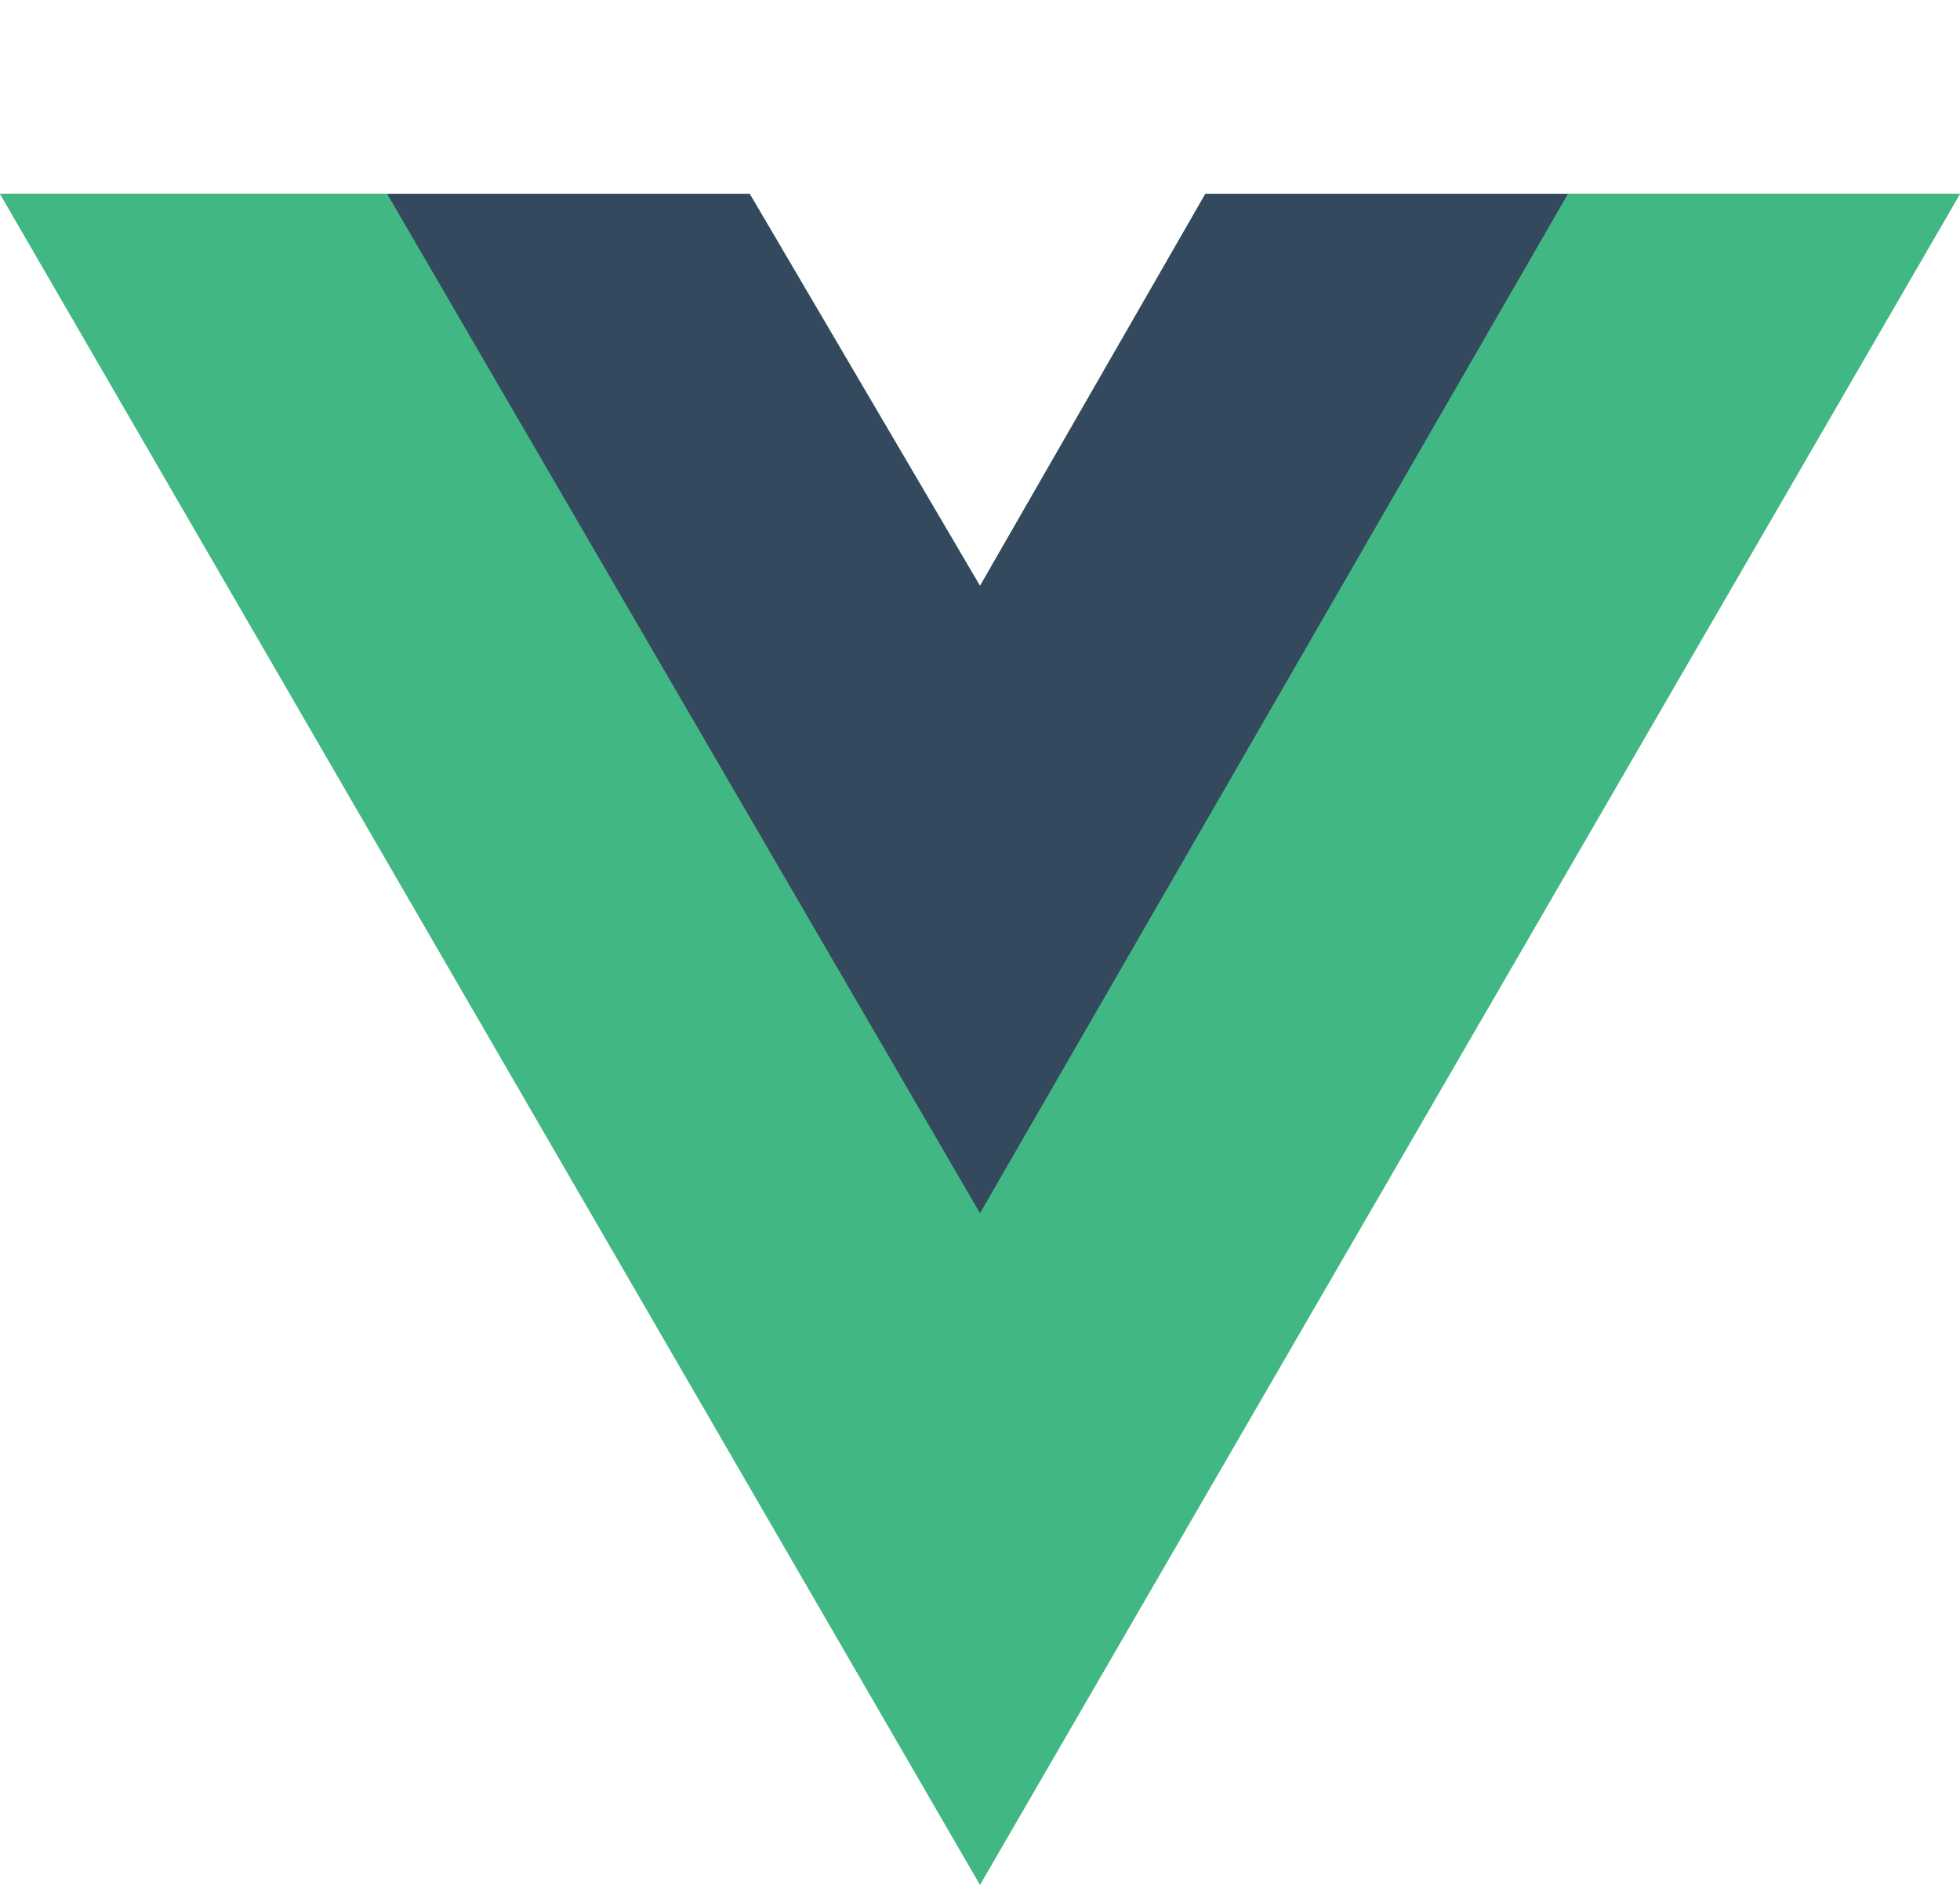
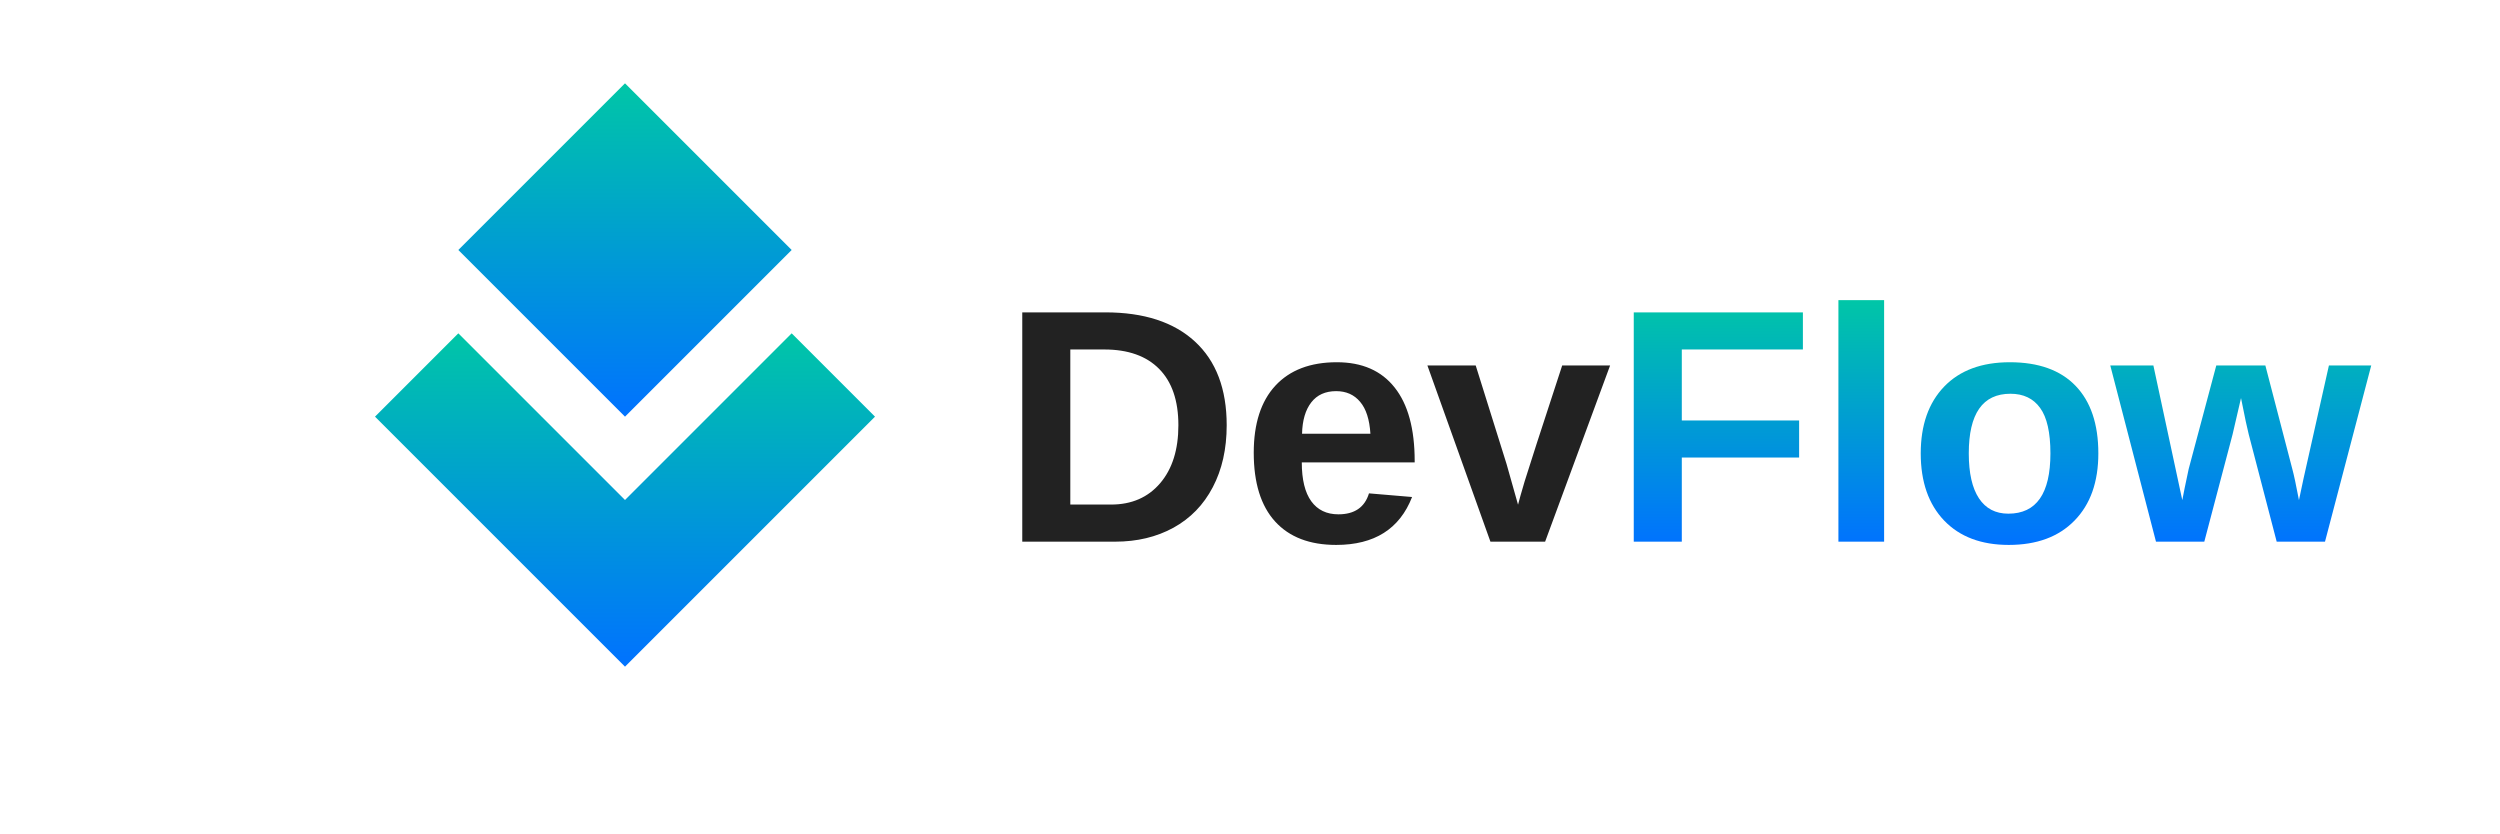
- <svg xmlns="http://www.w3.org/2000/svg" aria-hidden="true" role="img" class="iconify iconify--logos" width="37.07" height="36" preserveAspectRatio="xMidYMid meet" viewBox="0 0 256 198">
-   <path fill="#41B883" d="M204.8 0H256L128 220.8L0 0h97.92L128 51.2L157.44 0h47.36Z" />
-   <path fill="#41B883" d="m0 0l128 220.8L256 0h-51.2L128 132.48L50.56 0H0Z" />
-   <path fill="#35495E" d="M50.56 0L128 133.12L204.8 0h-47.36L128 51.2L97.92 0H50.56Z" />
+ <svg xmlns="http://www.w3.org/2000/svg" viewBox="0 0 300 100" width="300" height="100" role="img" aria-label="DevFlow Logo">
+   <defs>
+     <linearGradient id="devflowGradient" x1="0" y1="0" x2="0" y2="1">
+       <stop offset="0%" stop-color="#00C6A7" />
+       <stop offset="100%" stop-color="#0072FF" />
+     </linearGradient>
+   </defs>
+   <g>
+     <path d="M75 10 L95 30 L75 50 L55 30 Z" fill="url(#devflowGradient)" />
+     <path d="M55 40 L75 60 L95 40 L105 50 L75 80 L45 50 Z" fill="url(#devflowGradient)" />
+   </g>
+   <text x="120" y="65" font-family="Segoe UI, Arial, sans-serif" font-size="40" fill="#222" font-weight="bold">
+       Dev<tspan fill="url(#devflowGradient)">Flow</tspan>
+   </text>
</svg>
